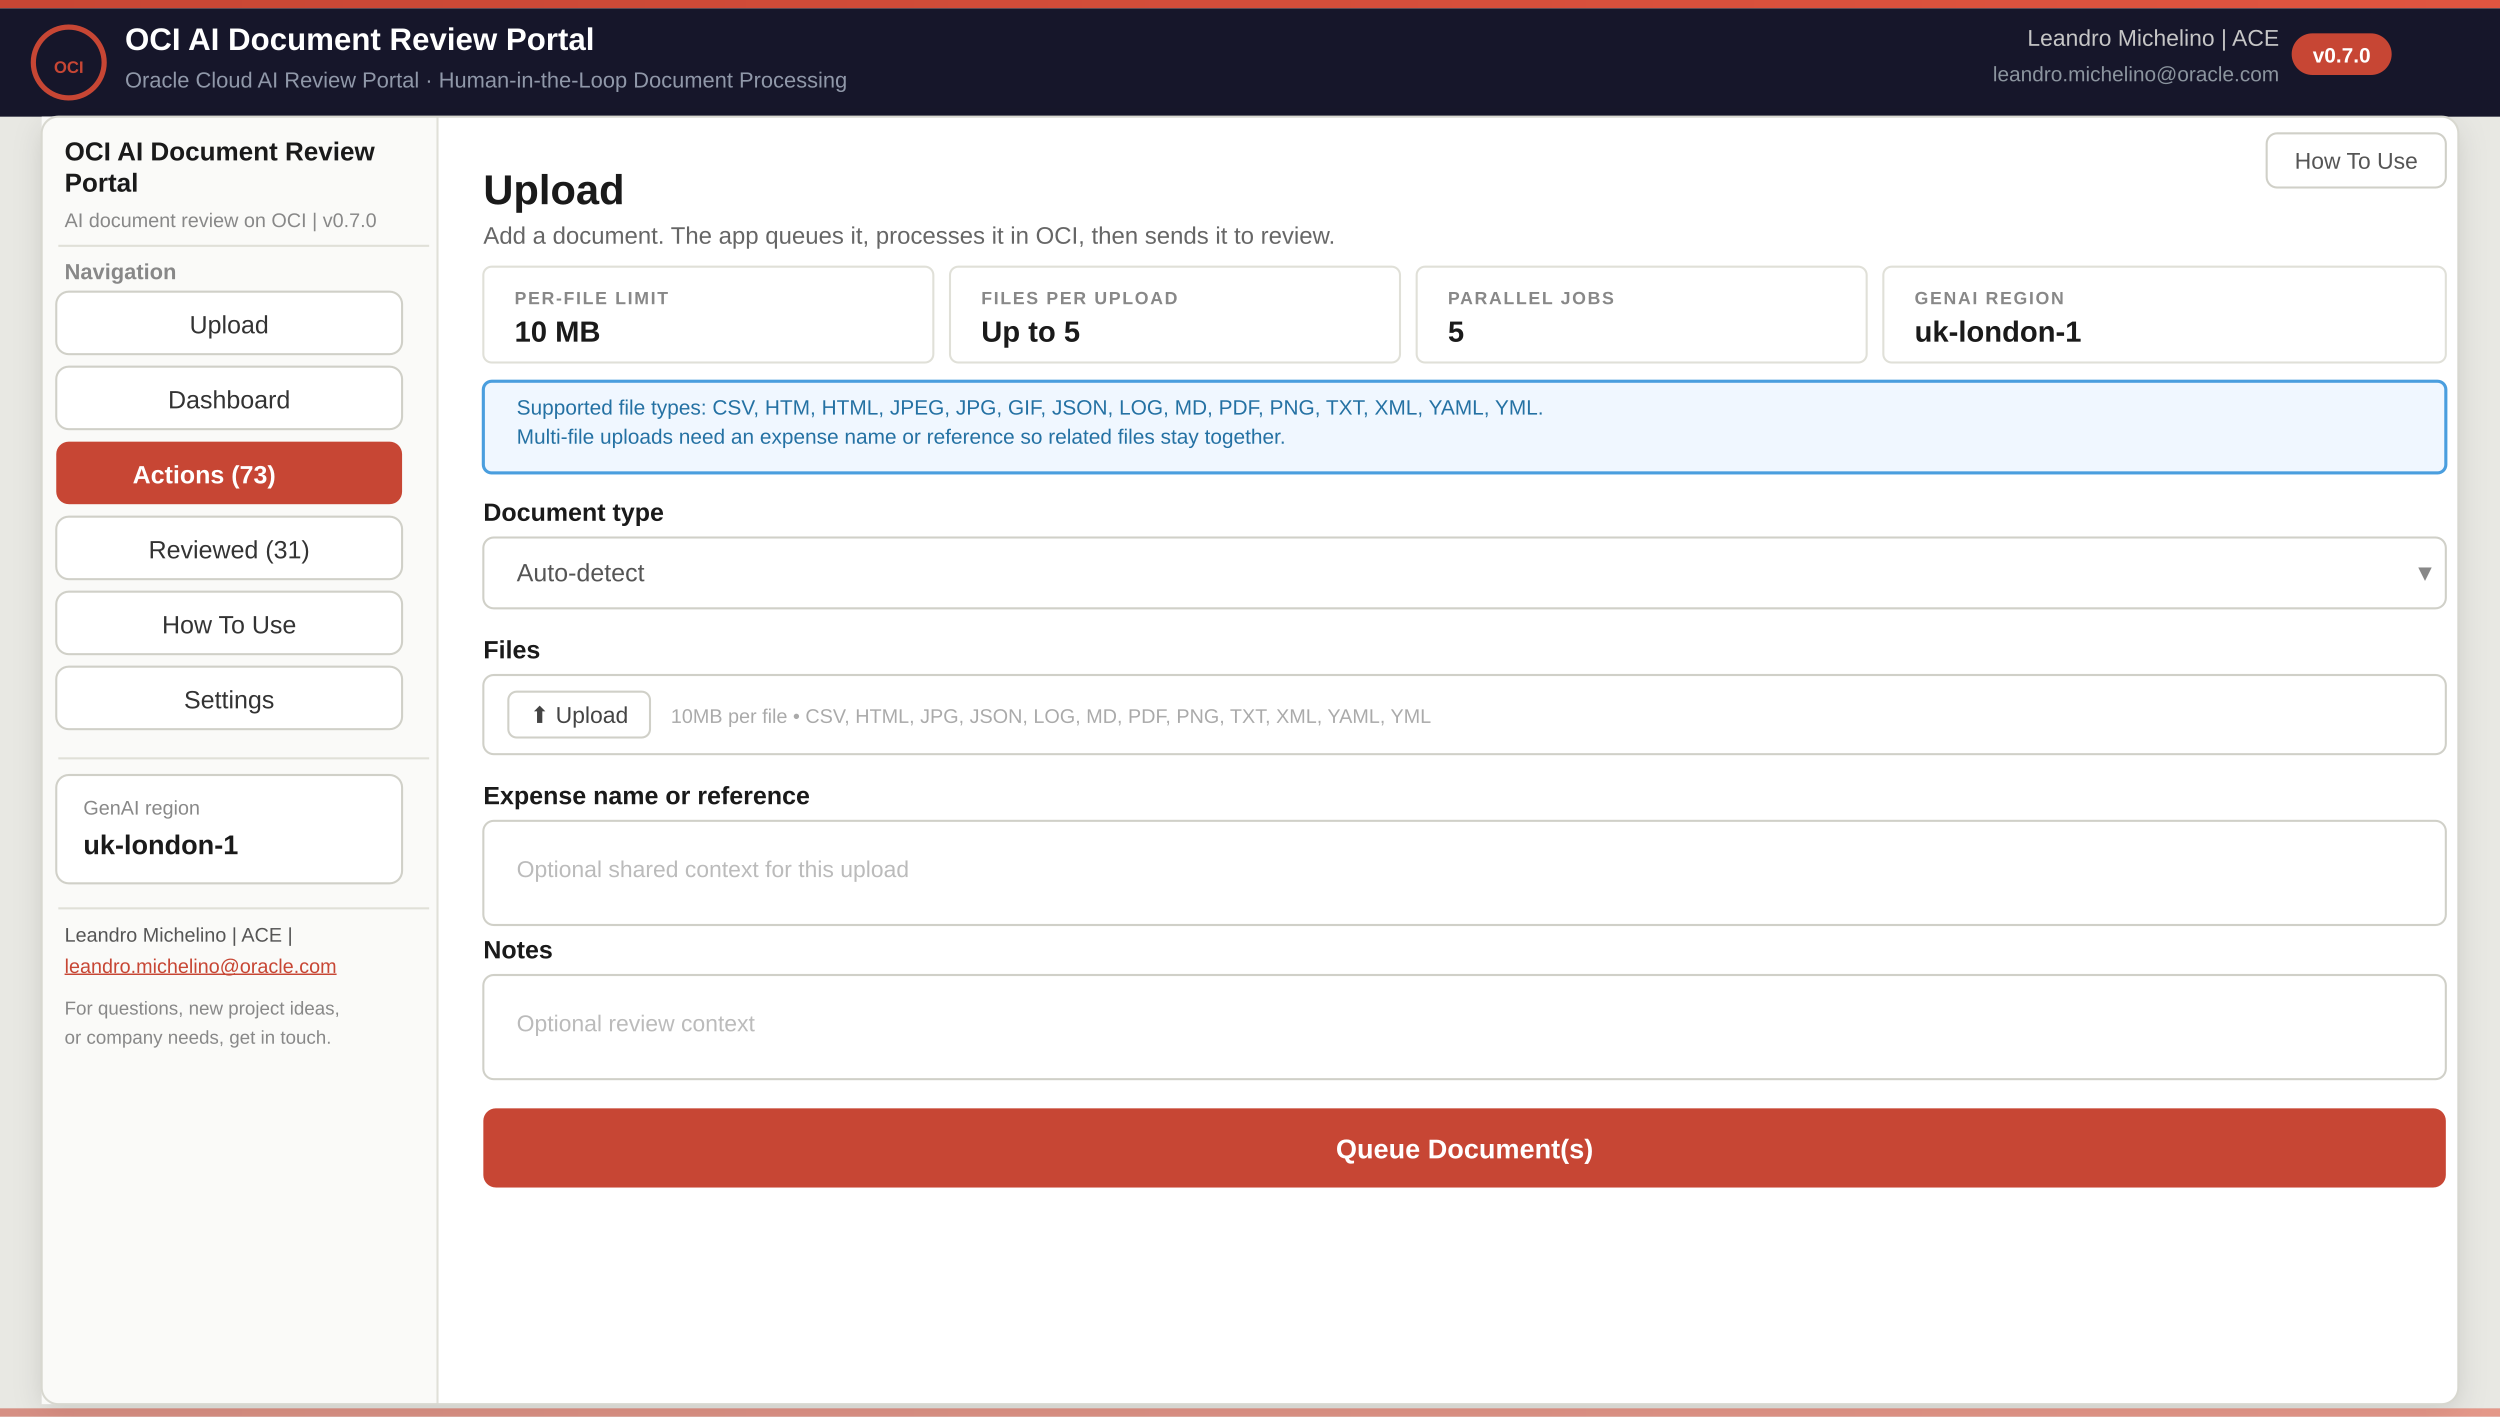
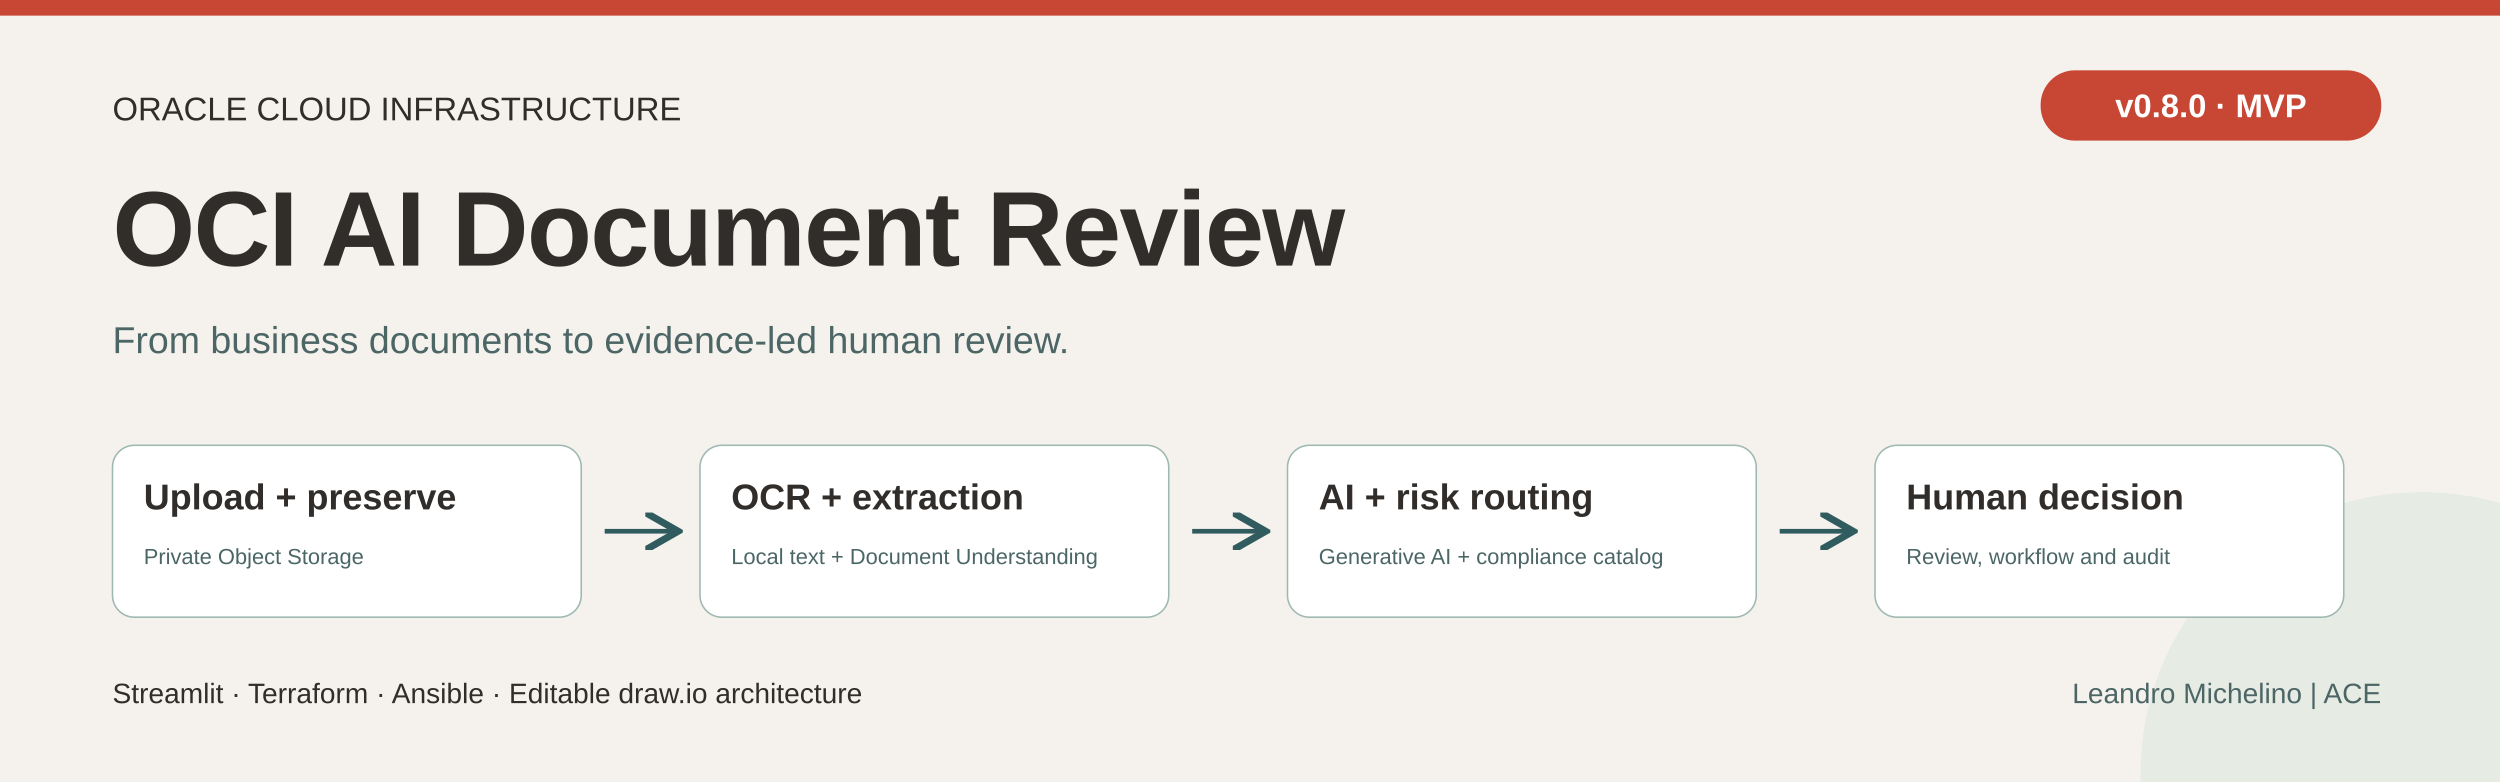
- <svg xmlns="http://www.w3.org/2000/svg" viewBox="0 0 1200 680" width="1200" height="680">
+ <svg xmlns="http://www.w3.org/2000/svg" width="1600" height="500" viewBox="0 0 1600 500" role="img" aria-labelledby="title description">
  <defs>
-     <style>
-     @keyframes fadeIn   { from { opacity:0 } to { opacity:1 } }
-     @keyframes fadeInD  { from { opacity:0; transform:translateY(-8px) } to { opacity:1; transform:translateY(0) } }
-     @keyframes actPulse { 0%,100%{opacity:1} 50%{opacity:.82} }
-     .hdr  { animation: fadeInD .6s ease .05s both }
-     .a0   { animation: fadeIn  .5s ease .1s  both }
-     .a1   { animation: fadeIn  .5s ease .25s both }
-     .a2   { animation: fadeIn  .4s ease .4s  both }
-     .a3   { animation: fadeIn  .4s ease .5s  both }
-     .a4   { animation: fadeIn  .4s ease .6s  both }
-     .a5   { animation: fadeIn  .4s ease .7s  both }
-     .a6   { animation: fadeIn  .4s ease .8s  both }
-     .a7   { animation: fadeIn  .4s ease .9s  both }
-     .a8   { animation: fadeIn  .4s ease 1.0s both }
-     .a9   { animation: fadeIn  .4s ease 1.1s both }
-     .b1   { animation: fadeIn  .4s ease 1.2s both }
-     .b2   { animation: fadeIn  .4s ease 1.3s both }
-     .b3   { animation: fadeIn  .4s ease 1.4s both }
-     .b4   { animation: fadeIn  .5s ease 1.5s both }
-     .b5   { animation: fadeIn  .5s ease 1.7s both }
-   </style>
-     <linearGradient id="rg" x1="0%" y1="0%" x2="100%" y2="0%">
-       <stop offset="0%" stop-color="#c74634" />
-       <stop offset="100%" stop-color="#e05540" />
-     </linearGradient>
-     <filter id="fshadow" x="-3%" y="-2%" width="106%" height="108%">
-       <feDropShadow dx="0" dy="4" stdDeviation="7" flood-color="#00000020" />
-     </filter>
+     <marker id="arrow" markerWidth="8" markerHeight="8" refX="6" refY="4" orient="auto">
+       <path d="M0,0 L7,4 L0,8" fill="none" stroke="#305c60" stroke-width="1.5" />
+     </marker>
  </defs>
-   <rect width="1200" height="680" fill="#e8e8e3" />
-   <rect width="1200" height="4" fill="url(#rg)" />
-   <rect x="0" y="4" width="1200" height="52" fill="#16162a" />
-   <g class="hdr">
-     <circle cx="33" cy="30" r="17" fill="none" stroke="#c74634" stroke-width="2.5" />
-     <text x="33" y="35" text-anchor="middle" font-family="Arial Black,Arial,sans-serif" font-size="8" font-weight="900" fill="#c74634">OCI</text>
-   </g>
-   <g class="hdr">
-     <text x="60" y="24" font-family="Arial,Helvetica,sans-serif" font-size="15" font-weight="700" fill="#ffffff">OCI AI Document Review Portal</text>
-     <text x="60" y="42" font-family="Arial,Helvetica,sans-serif" font-size="10.5" fill="#9098a9">
-     Oracle Cloud AI Review Portal · Human-in-the-Loop Document Processing
-   </text>
-   </g>
-   <g class="a1">
-     <rect x="1100" y="16" width="48" height="20" rx="10" fill="#c74634" />
-     <text x="1124" y="30" text-anchor="middle" font-family="Arial,sans-serif" font-size="10" font-weight="700" fill="white">v0.7.0</text>
-   </g>
-   <g class="a1">
-     <text x="1094" y="22" text-anchor="end" font-family="Arial,sans-serif" font-size="11" fill="#c6c6c6">Leandro Michelino | ACE</text>
-     <text x="1094" y="39" text-anchor="end" font-family="Arial,sans-serif" font-size="10" fill="#8b949e">leandro.michelino@oracle.com</text>
-   </g>
-   <rect x="20" y="56" width="1160" height="618" rx="8" fill="white" filter="url(#fshadow)" />
-   <g class="a0">
-     <rect x="20" y="56" width="190" height="618" fill="#fafaf8" />
-     <rect x="182" y="56" width="28" height="618" fill="#fafaf8" />
-   </g>
-   <line class="a0" x1="210" y1="56" x2="210" y2="674" stroke="#e0e0d8" stroke-width="1" />
-   <rect x="20" y="56" width="1160" height="618" rx="8" fill="none" stroke="#d8d8d0" stroke-width="1" />
-   <g class="a2">
-     <text x="31" y="77" font-family="Arial,sans-serif" font-size="12.5" font-weight="700" fill="#1a1a1a">OCI AI Document Review</text>
-     <text x="31" y="92" font-family="Arial,sans-serif" font-size="12.5" font-weight="700" fill="#1a1a1a">Portal</text>
-     <text x="31" y="109" font-family="Arial,sans-serif" font-size="9.5" fill="#888888">AI document review on OCI | v0.7.0</text>
-   </g>
-   <line class="a2" x1="28" y1="118" x2="206" y2="118" stroke="#e0e0d8" stroke-width="1" />
-   <g class="a3">
-     <text x="31" y="134" font-family="Arial,sans-serif" font-size="10.5" font-weight="600" fill="#888888">Navigation</text>
-   </g>
-   <g class="a3">
-     <rect x="27" y="140" width="166" height="30" rx="6" fill="white" stroke="#d0d0c8" stroke-width="1" />
-     <text x="110" y="160" text-anchor="middle" font-family="Arial,sans-serif" font-size="12" fill="#333333">Upload</text>
-   </g>
-   <g class="a4">
-     <rect x="27" y="176" width="166" height="30" rx="6" fill="white" stroke="#d0d0c8" stroke-width="1" />
-     <text x="110" y="196" text-anchor="middle" font-family="Arial,sans-serif" font-size="12" fill="#333333">Dashboard</text>
-   </g>
-   <g class="a5">
-     <rect x="27" y="212" width="166" height="30" rx="6" fill="#c74634">
-       <animate attributeName="opacity" values="1;.88;1" dur="2.8s" repeatCount="indefinite" />
-     </rect>
-     <text x="98" y="232" text-anchor="middle" font-family="Arial,sans-serif" font-size="12" font-weight="600" fill="white">Actions (73)</text>
-   </g>
-   <g class="a6">
-     <rect x="27" y="248" width="166" height="30" rx="6" fill="white" stroke="#d0d0c8" stroke-width="1" />
-     <text x="110" y="268" text-anchor="middle" font-family="Arial,sans-serif" font-size="12" fill="#333333">Reviewed (31)</text>
-   </g>
-   <g class="a7">
-     <rect x="27" y="284" width="166" height="30" rx="6" fill="white" stroke="#d0d0c8" stroke-width="1" />
-     <text x="110" y="304" text-anchor="middle" font-family="Arial,sans-serif" font-size="12" fill="#333333">How To Use</text>
-   </g>
-   <g class="a8">
-     <rect x="27" y="320" width="166" height="30" rx="6" fill="white" stroke="#d0d0c8" stroke-width="1" />
-     <text x="110" y="340" text-anchor="middle" font-family="Arial,sans-serif" font-size="12" fill="#333333">Settings</text>
-   </g>
-   <line class="a8" x1="28" y1="364" x2="206" y2="364" stroke="#e0e0d8" stroke-width="1" />
-   <g class="a9">
-     <rect x="27" y="372" width="166" height="52" rx="6" fill="white" stroke="#d0d0c8" stroke-width="1" />
-     <text x="40" y="391" font-family="Arial,sans-serif" font-size="9.5" fill="#888888">GenAI region</text>
-     <text x="40" y="410" font-family="Arial,sans-serif" font-size="13" font-weight="700" fill="#1a1a1a">uk-london-1</text>
-   </g>
-   <line class="a9" x1="28" y1="436" x2="206" y2="436" stroke="#e0e0d8" stroke-width="1" />
-   <g class="a9">
-     <text x="31" y="452" font-family="Arial,sans-serif" font-size="9.5" fill="#555555">Leandro Michelino | ACE |</text>
-     <text x="31" y="467" font-family="Arial,sans-serif" font-size="9.5" fill="#c74634" text-decoration="underline">leandro.michelino@oracle.com</text>
-     <text x="31" y="487" font-family="Arial,sans-serif" font-size="9" fill="#888888">For questions, new project ideas,</text>
-     <text x="31" y="501" font-family="Arial,sans-serif" font-size="9" fill="#888888">or company needs, get in touch.</text>
-   </g>
-   <g class="b1">
-     <rect x="1088" y="64" width="86" height="26" rx="5" fill="white" stroke="#d0d0c8" stroke-width="1" />
-     <text x="1131" y="81" text-anchor="middle" font-family="Arial,sans-serif" font-size="11" fill="#555555">How To Use</text>
-   </g>
-   <g class="b1">
-     <text x="232" y="98" font-family="Arial,sans-serif" font-size="20" font-weight="700" fill="#1a1a1a">Upload</text>
-     <text x="232" y="117" font-family="Arial,sans-serif" font-size="11.5" fill="#666666">Add a document. The app queues it, processes it in OCI, then sends it to review.</text>
-   </g>
-   <g class="b2">
-     <rect x="232" y="128" width="216" height="46" rx="4" fill="white" stroke="#e0e0d8" stroke-width="1" />
-     <text x="247" y="146" font-family="Arial,sans-serif" font-size="8.5" fill="#888888" font-weight="600" letter-spacing="0.8">PER-FILE LIMIT</text>
-     <text x="247" y="164" font-family="Arial,sans-serif" font-size="14" font-weight="700" fill="#1a1a1a">10 MB</text>
-   </g>
-   <g class="b2">
-     <rect x="456" y="128" width="216" height="46" rx="4" fill="white" stroke="#e0e0d8" stroke-width="1" />
-     <text x="471" y="146" font-family="Arial,sans-serif" font-size="8.5" fill="#888888" font-weight="600" letter-spacing="0.8">FILES PER UPLOAD</text>
-     <text x="471" y="164" font-family="Arial,sans-serif" font-size="14" font-weight="700" fill="#1a1a1a">Up to 5</text>
-   </g>
-   <g class="b2">
-     <rect x="680" y="128" width="216" height="46" rx="4" fill="white" stroke="#e0e0d8" stroke-width="1" />
-     <text x="695" y="146" font-family="Arial,sans-serif" font-size="8.5" fill="#888888" font-weight="600" letter-spacing="0.8">PARALLEL JOBS</text>
-     <text x="695" y="164" font-family="Arial,sans-serif" font-size="14" font-weight="700" fill="#1a1a1a">5</text>
-   </g>
-   <g class="b2">
-     <rect x="904" y="128" width="270" height="46" rx="4" fill="white" stroke="#e0e0d8" stroke-width="1" />
-     <text x="919" y="146" font-family="Arial,sans-serif" font-size="8.5" fill="#888888" font-weight="600" letter-spacing="0.8">GENAI REGION</text>
-     <text x="919" y="164" font-family="Arial,sans-serif" font-size="14" font-weight="700" fill="#1a1a1a">uk-london-1</text>
-   </g>
-   <g class="b3">
-     <rect x="232" y="183" width="942" height="44" rx="4" fill="#f0f7ff" stroke="#4a9ede" stroke-width="1.5" />
-     <text font-family="Arial,sans-serif" font-size="10" fill="#2471a3">
-       <tspan x="248" y="199">Supported file types: CSV, HTM, HTML, JPEG, JPG, GIF, JSON, LOG, MD, PDF, PNG, TXT, XML, YAML, YML.</tspan>
-       <tspan x="248" dy="14">Multi-file uploads need an expense name or reference so related files stay together.</tspan>
-     </text>
-   </g>
-   <g class="b4">
-     <text x="232" y="250" font-family="Arial,sans-serif" font-size="12" font-weight="600" fill="#1a1a1a">Document type</text>
-     <rect x="232" y="258" width="942" height="34" rx="5" fill="white" stroke="#d0d0c8" stroke-width="1" />
-     <text x="248" y="279" font-family="Arial,sans-serif" font-size="12" fill="#555555">Auto-detect</text>
-     <text x="1164" y="279" text-anchor="middle" font-family="Arial,sans-serif" font-size="13" fill="#888888">▾</text>
-     <text x="232" y="316" font-family="Arial,sans-serif" font-size="12" font-weight="600" fill="#1a1a1a">Files</text>
-     <rect x="232" y="324" width="942" height="38" rx="5" fill="white" stroke="#d0d0c8" stroke-width="1" />
-     <rect x="244" y="332" width="68" height="22" rx="4" fill="white" stroke="#d0d0c8" stroke-width="1" />
-     <text x="278" y="347" text-anchor="middle" font-family="Arial,sans-serif" font-size="11" fill="#444444">⬆ Upload</text>
-     <text x="322" y="347" font-family="Arial,sans-serif" font-size="9.5" fill="#aaaaaa">10MB per file • CSV, HTML, JPG, JSON, LOG, MD, PDF, PNG, TXT, XML, YAML, YML</text>
-     <text x="232" y="386" font-family="Arial,sans-serif" font-size="12" font-weight="600" fill="#1a1a1a">Expense name or reference</text>
-     <rect x="232" y="394" width="942" height="50" rx="5" fill="white" stroke="#d0d0c8" stroke-width="1" />
-     <text x="248" y="421" font-family="Arial,sans-serif" font-size="11" fill="#bbbbbb">Optional shared context for this upload</text>
-     <text x="232" y="460" font-family="Arial,sans-serif" font-size="12" font-weight="600" fill="#1a1a1a">Notes</text>
-     <rect x="232" y="468" width="942" height="50" rx="5" fill="white" stroke="#d0d0c8" stroke-width="1" />
-     <text x="248" y="495" font-family="Arial,sans-serif" font-size="11" fill="#bbbbbb">Optional review context</text>
-   </g>
-   <g class="b5">
-     <rect x="232" y="532" width="942" height="38" rx="6" fill="#c74634">
-       <animate attributeName="opacity" values="1;.85;1" dur="2.5s" repeatCount="indefinite" />
-     </rect>
-     <text x="703" y="556" text-anchor="middle" font-family="Arial,sans-serif" font-size="13" font-weight="600" fill="white">Queue Document(s)</text>
-   </g>
-   <rect x="0" y="676" width="1200" height="4" fill="url(#rg)" opacity="0.55" />
+   <style>text{font-family:Arial,Helvetica,sans-serif;fill:#312d2a}.title{font-size:68px;font-weight:700;letter-spacing:-1px}.stage{font-size:23px;font-weight:700}.detail{font-size:14px;fill:#4c6666}</style>
+   <rect width="1600" height="500" fill="#f5f2ed" />
+   <rect width="1600" height="10" fill="#c74634" />
+   <circle cx="1550" cy="495" r="180" fill="#e6ebe4" />
+   <text x="72" y="77" font-size="21" fill="#305c60">ORACLE CLOUD INFRASTRUCTURE</text>
+   <rect x="1306" y="45" width="218" height="45" rx="22" fill="#c74634" />
+   <text x="1415" y="75" text-anchor="middle" font-size="21" font-weight="700" style="fill:white">v0.8.0 · MVP</text>
+   <text x="72" y="170" class="title">OCI AI Document Review</text>
+   <text x="72" y="226" font-size="24" style="fill:#4c6666">From business documents to evidence-led human review.</text>
+   <rect x="72" y="285" width="300" height="110" rx="14" fill="white" stroke="#9eb8b2" />
+   <text x="92" y="326" class="stage">Upload + preserve</text>
+   <text x="92" y="361" class="detail">Private Object Storage</text>
+   <path d="M 387 340 H 431" stroke="#305c60" stroke-width="3" marker-end="url(#arrow)" />
+   <rect x="448" y="285" width="300" height="110" rx="14" fill="white" stroke="#9eb8b2" />
+   <text x="468" y="326" class="stage">OCR + extraction</text>
+   <text x="468" y="361" class="detail">Local text + Document Understanding</text>
+   <path d="M 763 340 H 807" stroke="#305c60" stroke-width="3" marker-end="url(#arrow)" />
+   <rect x="824" y="285" width="300" height="110" rx="14" fill="white" stroke="#9eb8b2" />
+   <text x="844" y="326" class="stage">AI + risk routing</text>
+   <text x="844" y="361" class="detail">Generative AI + compliance catalog</text>
+   <path d="M 1139 340 H 1183" stroke="#305c60" stroke-width="3" marker-end="url(#arrow)" />
+   <rect x="1200" y="285" width="300" height="110" rx="14" fill="white" stroke="#9eb8b2" />
+   <text x="1220" y="326" class="stage">Human decision</text>
+   <text x="1220" y="361" class="detail">Review, workflow and audit</text>
+   <text x="72" y="450" font-size="18">Streamlit · Terraform · Ansible · Editable draw.io architecture</text>
+   <text x="1524" y="450" text-anchor="end" font-size="18" style="fill:#4c6666">Leandro Michelino | ACE</text>
</svg>
